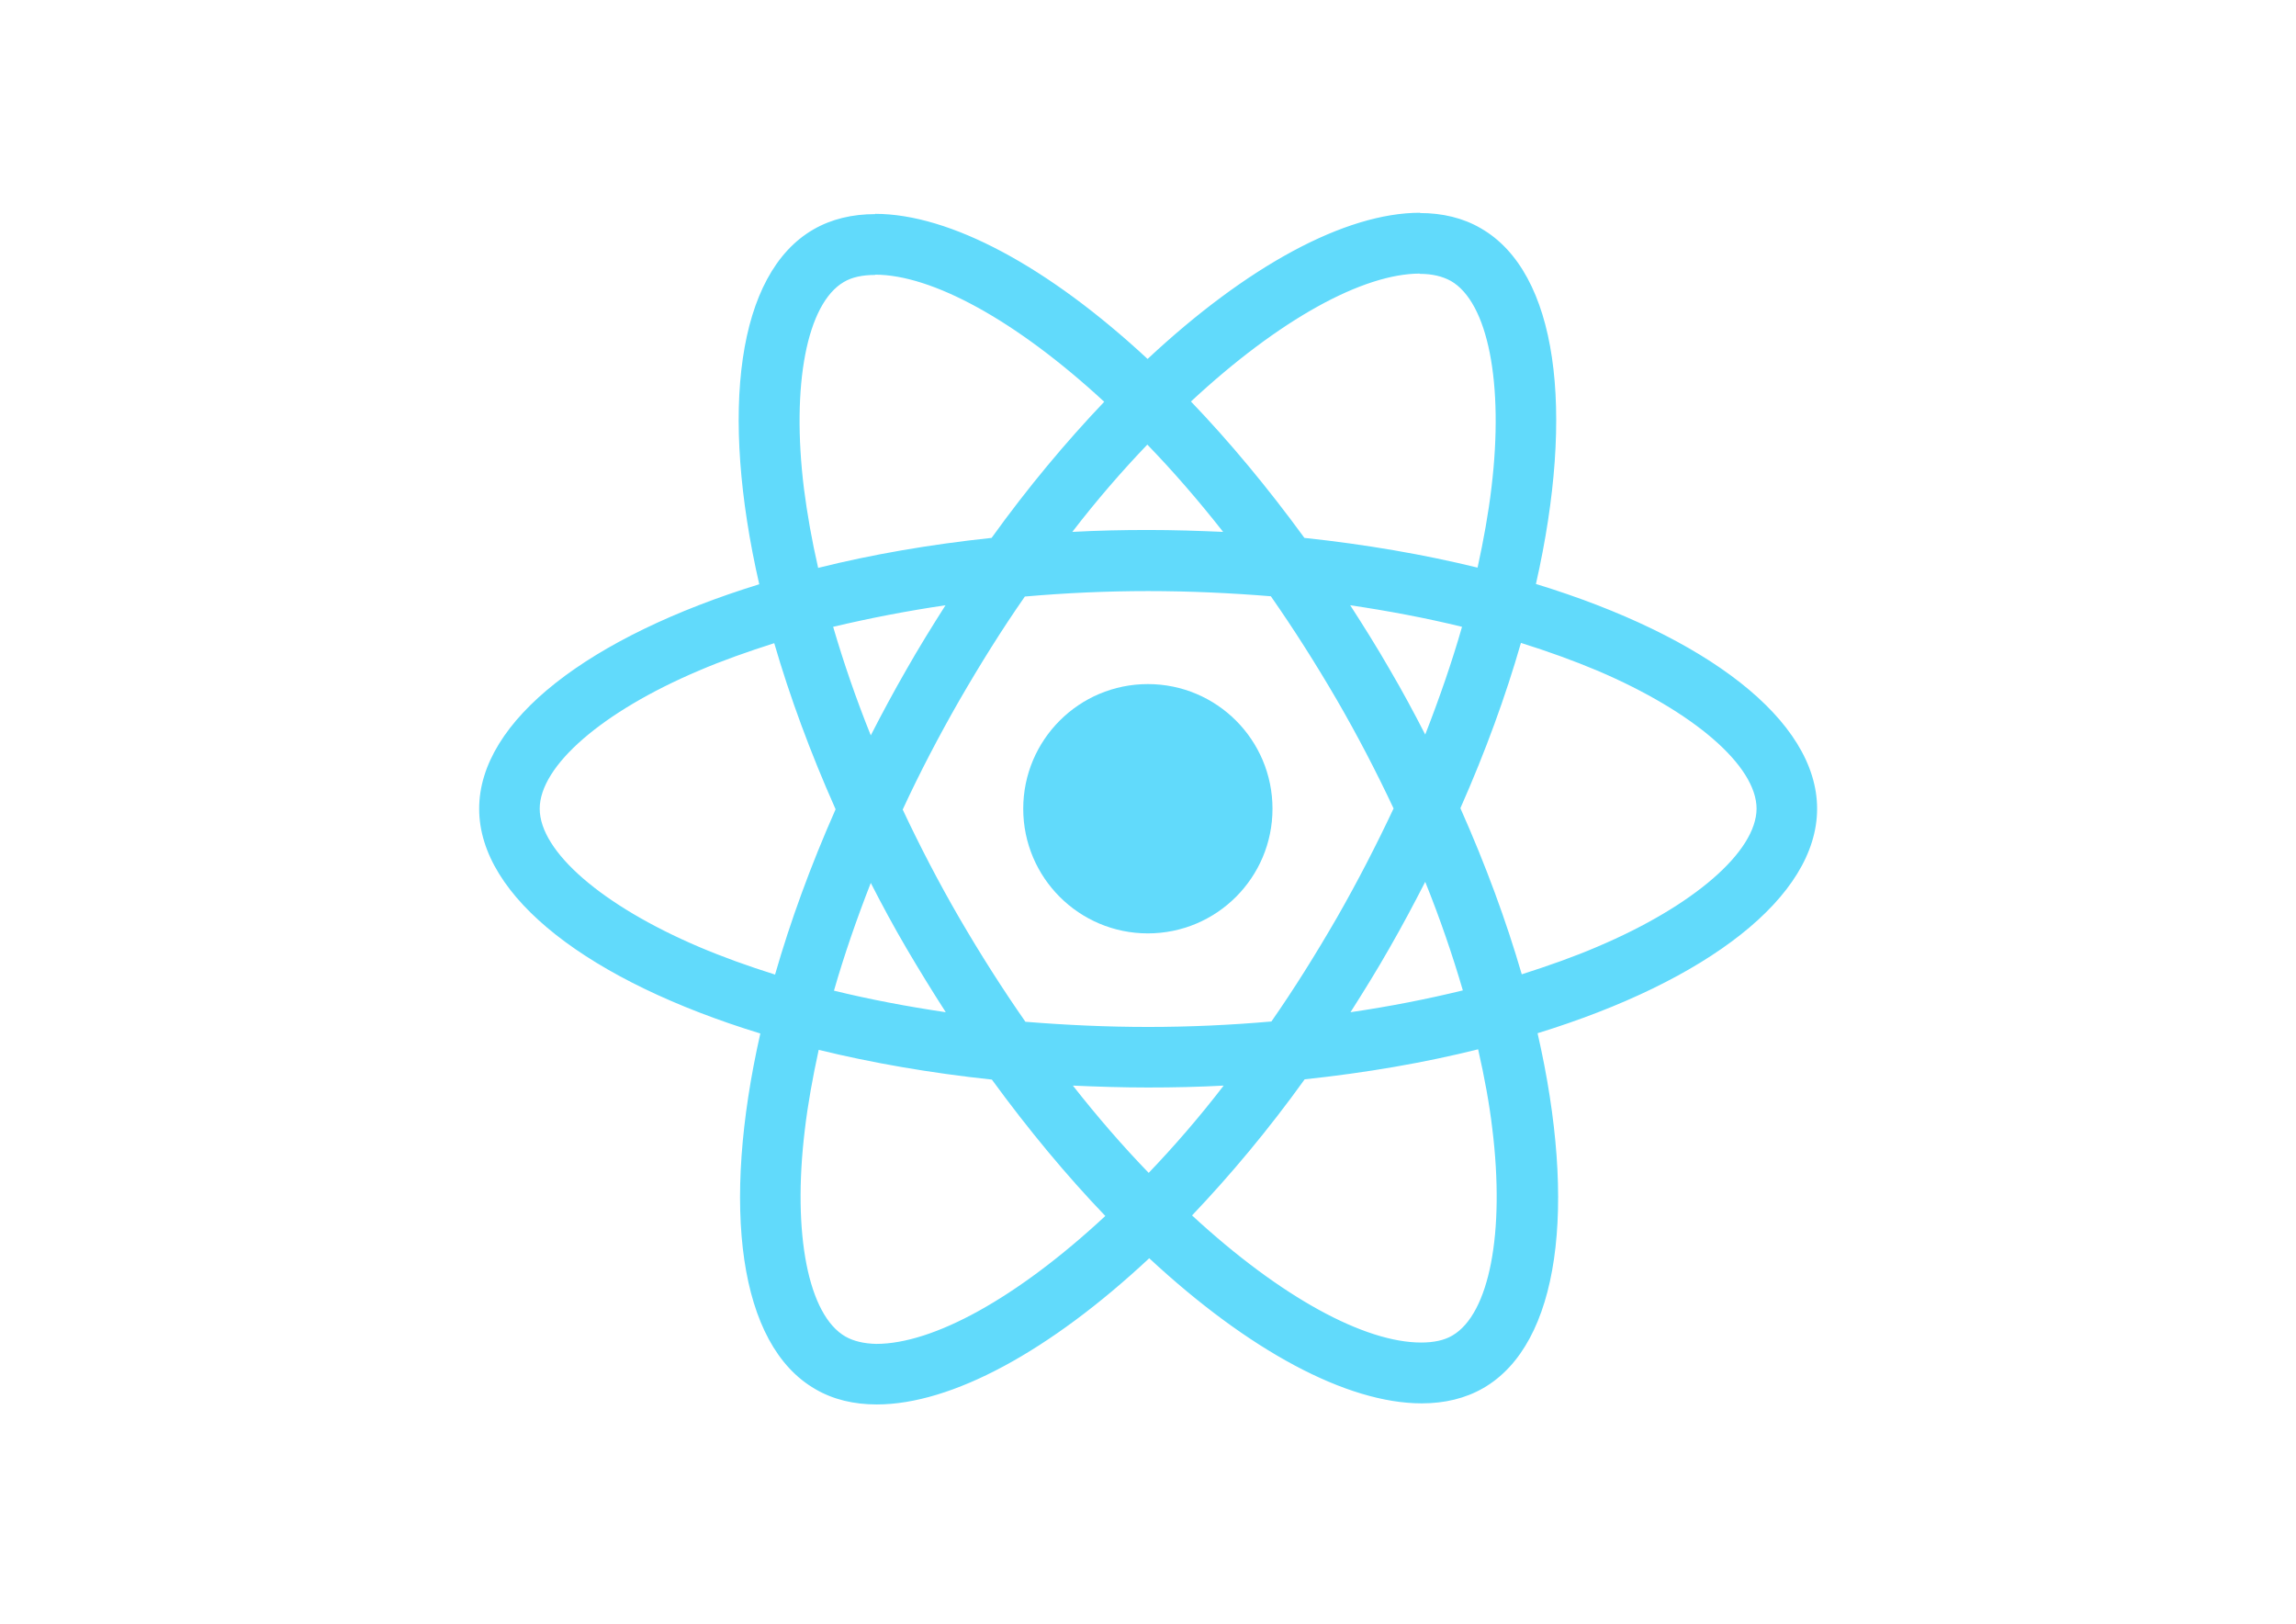
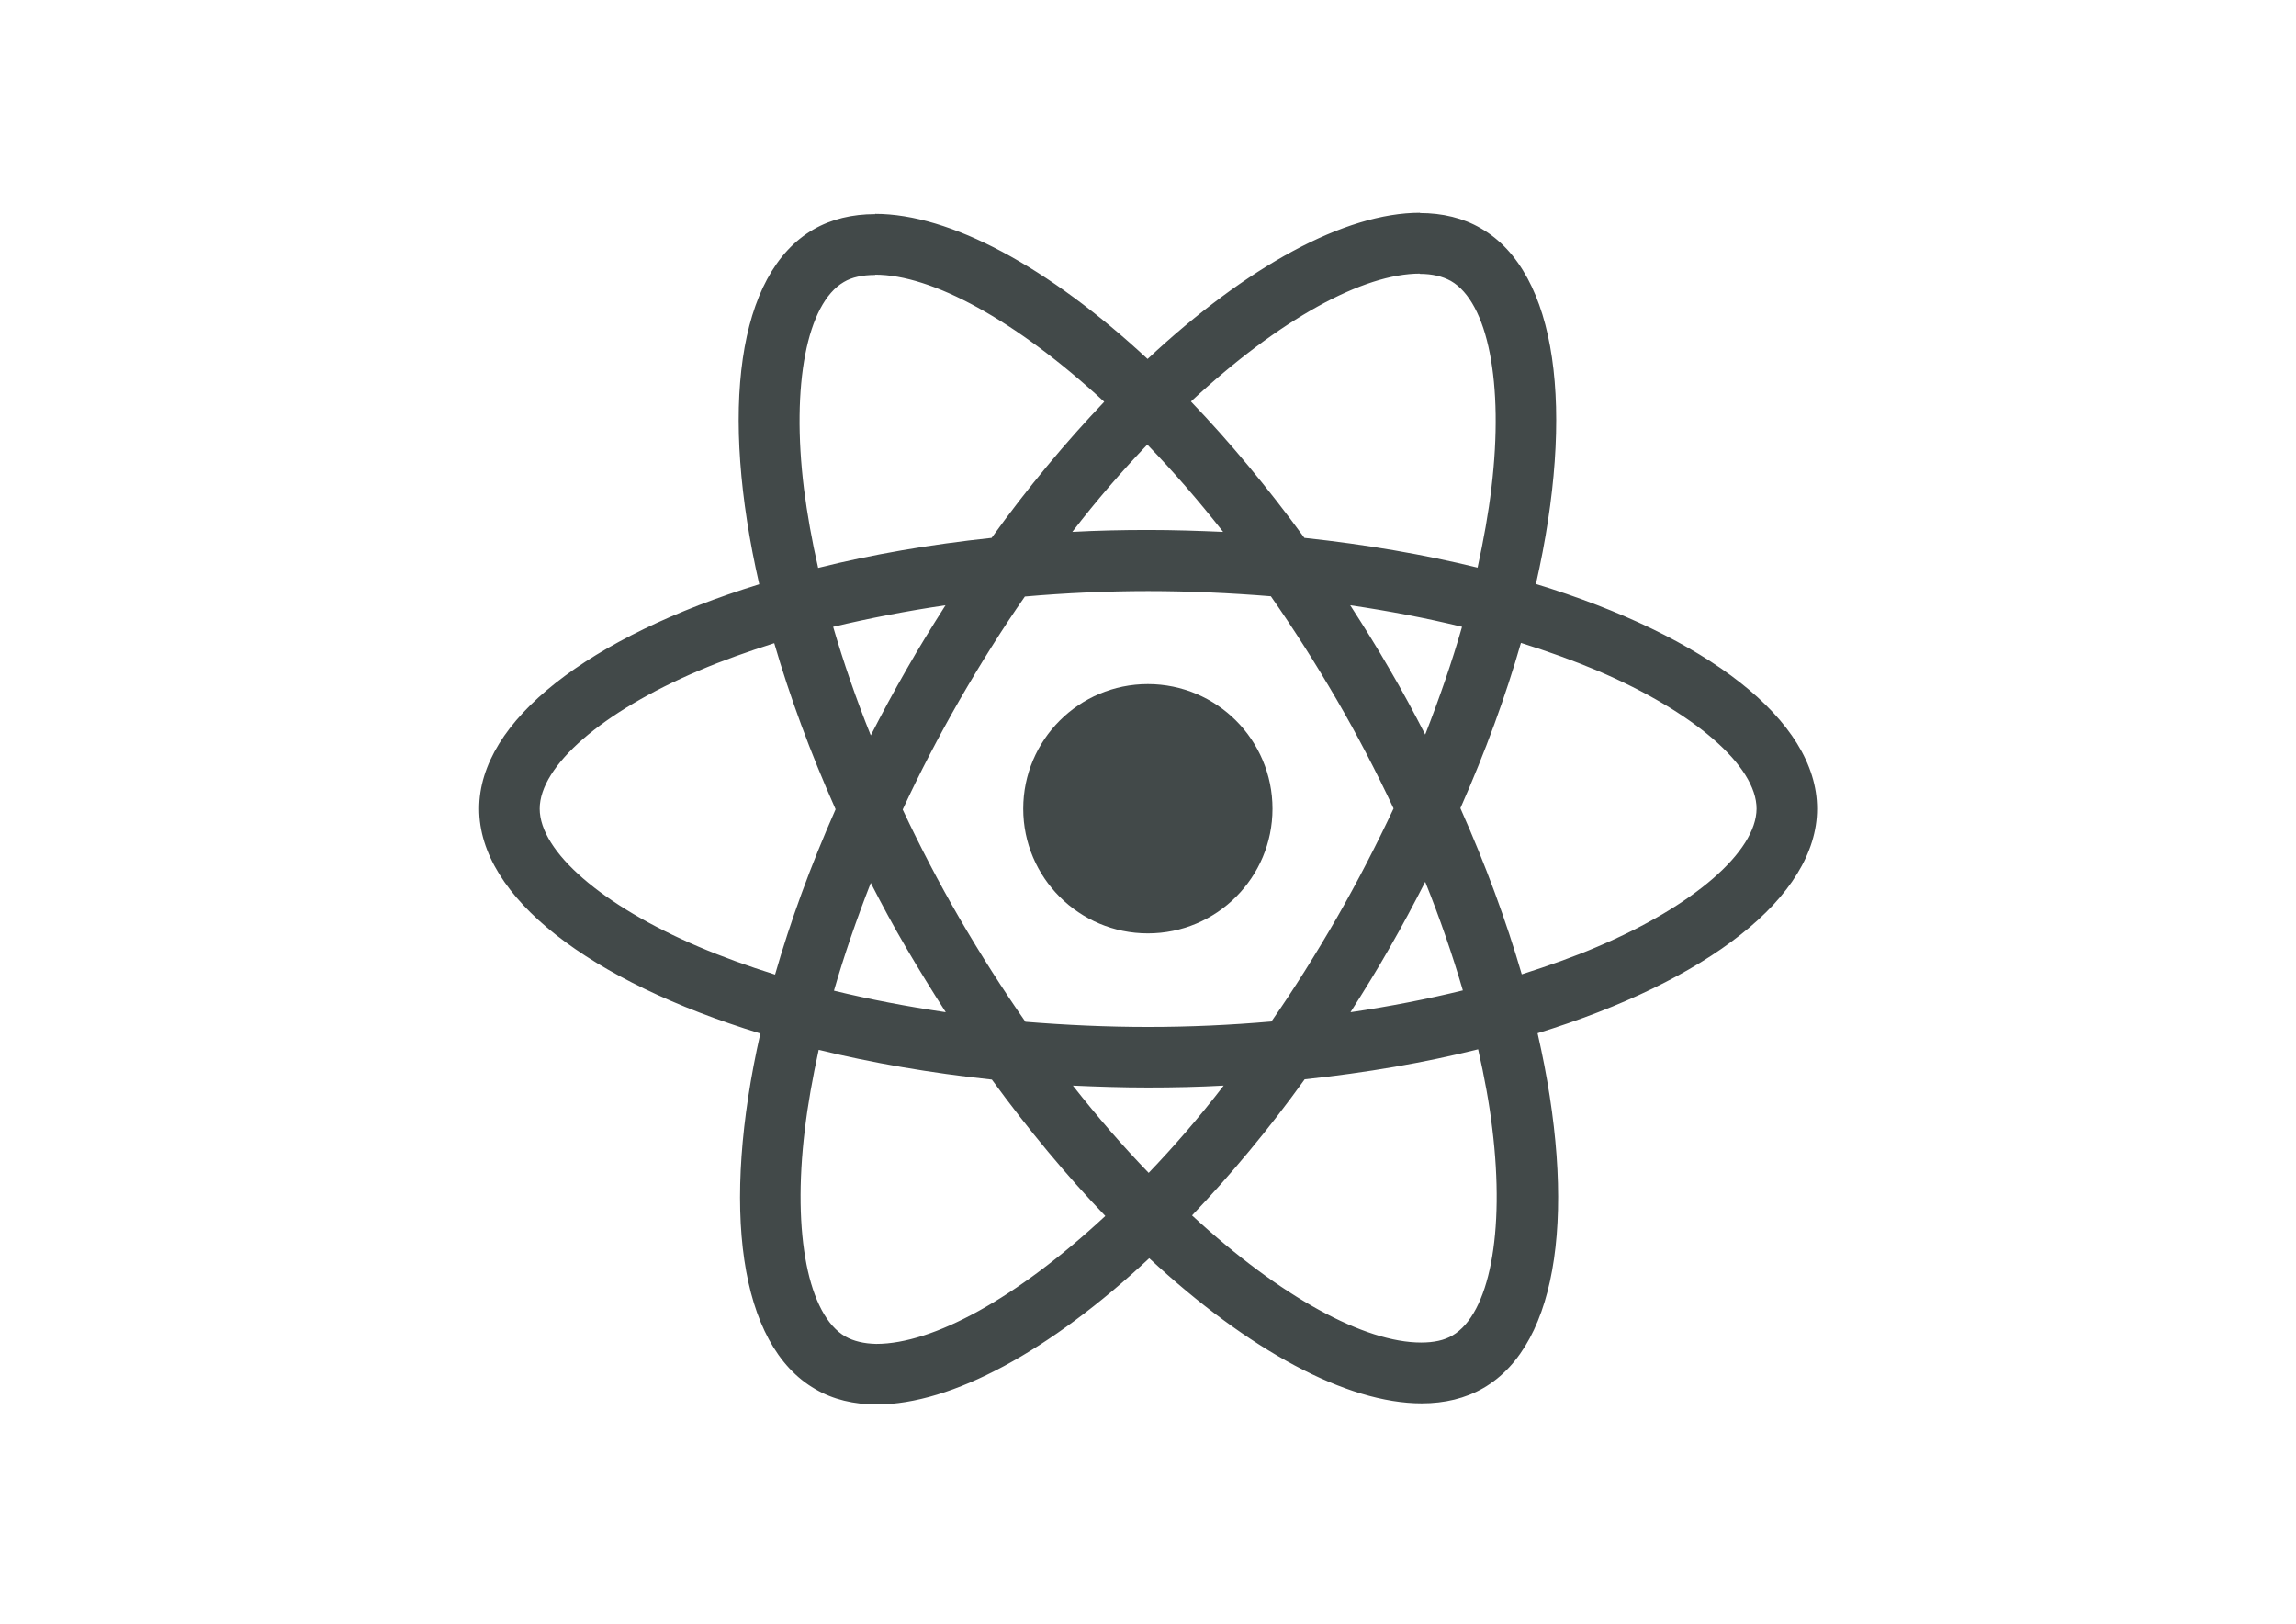
<svg xmlns="http://www.w3.org/2000/svg" viewBox="0 0 841.9 595.3">
-   <g fill="#61DAFB">
+   <g fill="#424949">
    <path d="M666.3 296.5c0-32.5-40.7-63.3-103.1-82.4 14.4-63.6 8-114.2-20.2-130.4-6.5-3.8-14.1-5.6-22.4-5.6v22.3c4.6 0 8.3.9 11.4 2.6 13.6 7.8 19.5 37.5 14.9 75.7-1.1 9.4-2.9 19.3-5.1 29.4-19.6-4.8-41-8.5-63.5-10.9-13.5-18.5-27.5-35.3-41.6-50 32.6-30.3 63.2-46.9 84-46.9V78c-27.5 0-63.5 19.6-99.9 53.6-36.4-33.8-72.4-53.2-99.9-53.2v22.3c20.7 0 51.4 16.5 84 46.6-14 14.7-28 31.4-41.3 49.9-22.6 2.4-44 6.1-63.6 11-2.3-10-4-19.7-5.2-29-4.7-38.2 1.1-67.9 14.6-75.8 3-1.8 6.9-2.6 11.5-2.6V78.5c-8.4 0-16 1.8-22.6 5.6-28.1 16.2-34.4 66.7-19.9 130.1-62.2 19.2-102.7 49.9-102.7 82.3 0 32.5 40.7 63.3 103.1 82.4-14.4 63.6-8 114.2 20.2 130.4 6.5 3.8 14.1 5.6 22.5 5.6 27.5 0 63.5-19.6 99.9-53.6 36.4 33.8 72.4 53.2 99.9 53.2 8.4 0 16-1.8 22.6-5.6 28.1-16.2 34.4-66.7 19.9-130.1 62-19.1 102.5-49.9 102.5-82.3zm-130.2-66.7c-3.7 12.9-8.3 26.2-13.5 39.5-4.1-8-8.4-16-13.1-24-4.6-8-9.5-15.8-14.4-23.4 14.2 2.1 27.9 4.7 41 7.9zm-45.8 106.5c-7.8 13.5-15.8 26.3-24.1 38.2-14.9 1.3-30 2-45.2 2-15.1 0-30.2-.7-45-1.9-8.3-11.9-16.4-24.6-24.2-38-7.6-13.1-14.5-26.4-20.8-39.8 6.2-13.4 13.2-26.8 20.7-39.9 7.8-13.5 15.8-26.3 24.1-38.2 14.9-1.3 30-2 45.2-2 15.1 0 30.2.7 45 1.9 8.3 11.9 16.4 24.6 24.2 38 7.6 13.1 14.5 26.4 20.8 39.8-6.3 13.4-13.2 26.8-20.7 39.9zm32.3-13c5.4 13.4 10 26.8 13.8 39.8-13.1 3.2-26.9 5.9-41.2 8 4.9-7.7 9.8-15.6 14.4-23.7 4.6-8 8.9-16.1 13-24.1zM421.2 430c-9.3-9.6-18.6-20.3-27.8-32 9 .4 18.2.7 27.5.7 9.4 0 18.7-.2 27.8-.7-9 11.7-18.3 22.4-27.5 32zm-74.4-58.9c-14.2-2.1-27.9-4.7-41-7.9 3.7-12.9 8.3-26.2 13.5-39.5 4.1 8 8.4 16 13.1 24 4.7 8 9.5 15.8 14.4 23.4zM420.7 163c9.3 9.6 18.6 20.3 27.8 32-9-.4-18.2-.7-27.5-.7-9.4 0-18.7.2-27.8.7 9-11.7 18.3-22.4 27.5-32zm-74 58.9c-4.9 7.7-9.8 15.6-14.4 23.7-4.6 8-8.9 16-13 24-5.4-13.4-10-26.8-13.8-39.8 13.1-3.1 26.9-5.8 41.2-7.9zm-90.5 125.2c-35.4-15.1-58.3-34.9-58.3-50.6 0-15.7 22.9-35.6 58.3-50.6 8.6-3.7 18-7 27.7-10.1 5.7 19.6 13.2 40 22.5 60.9-9.2 20.8-16.6 41.1-22.2 60.6-9.9-3.1-19.3-6.5-28-10.2zM310 490c-13.6-7.8-19.5-37.5-14.9-75.7 1.1-9.4 2.9-19.3 5.1-29.4 19.6 4.8 41 8.5 63.5 10.9 13.5 18.5 27.5 35.3 41.6 50-32.6 30.3-63.2 46.9-84 46.9-4.5-.1-8.3-1-11.3-2.7zm237.2-76.2c4.7 38.2-1.1 67.9-14.6 75.8-3 1.8-6.9 2.6-11.5 2.6-20.7 0-51.4-16.5-84-46.6 14-14.7 28-31.4 41.3-49.9 22.6-2.4 44-6.1 63.6-11 2.3 10.1 4.1 19.8 5.2 29.1zm38.5-66.7c-8.6 3.7-18 7-27.7 10.1-5.7-19.6-13.2-40-22.5-60.9 9.2-20.8 16.6-41.1 22.2-60.6 9.9 3.1 19.3 6.5 28.1 10.2 35.4 15.1 58.3 34.9 58.3 50.6-.1 15.7-23 35.6-58.4 50.6zM320.8 78.4z" />
    <circle cx="420.9" cy="296.5" r="45.7" />
    <path d="M520.5 78.1z" />
  </g>
</svg>
